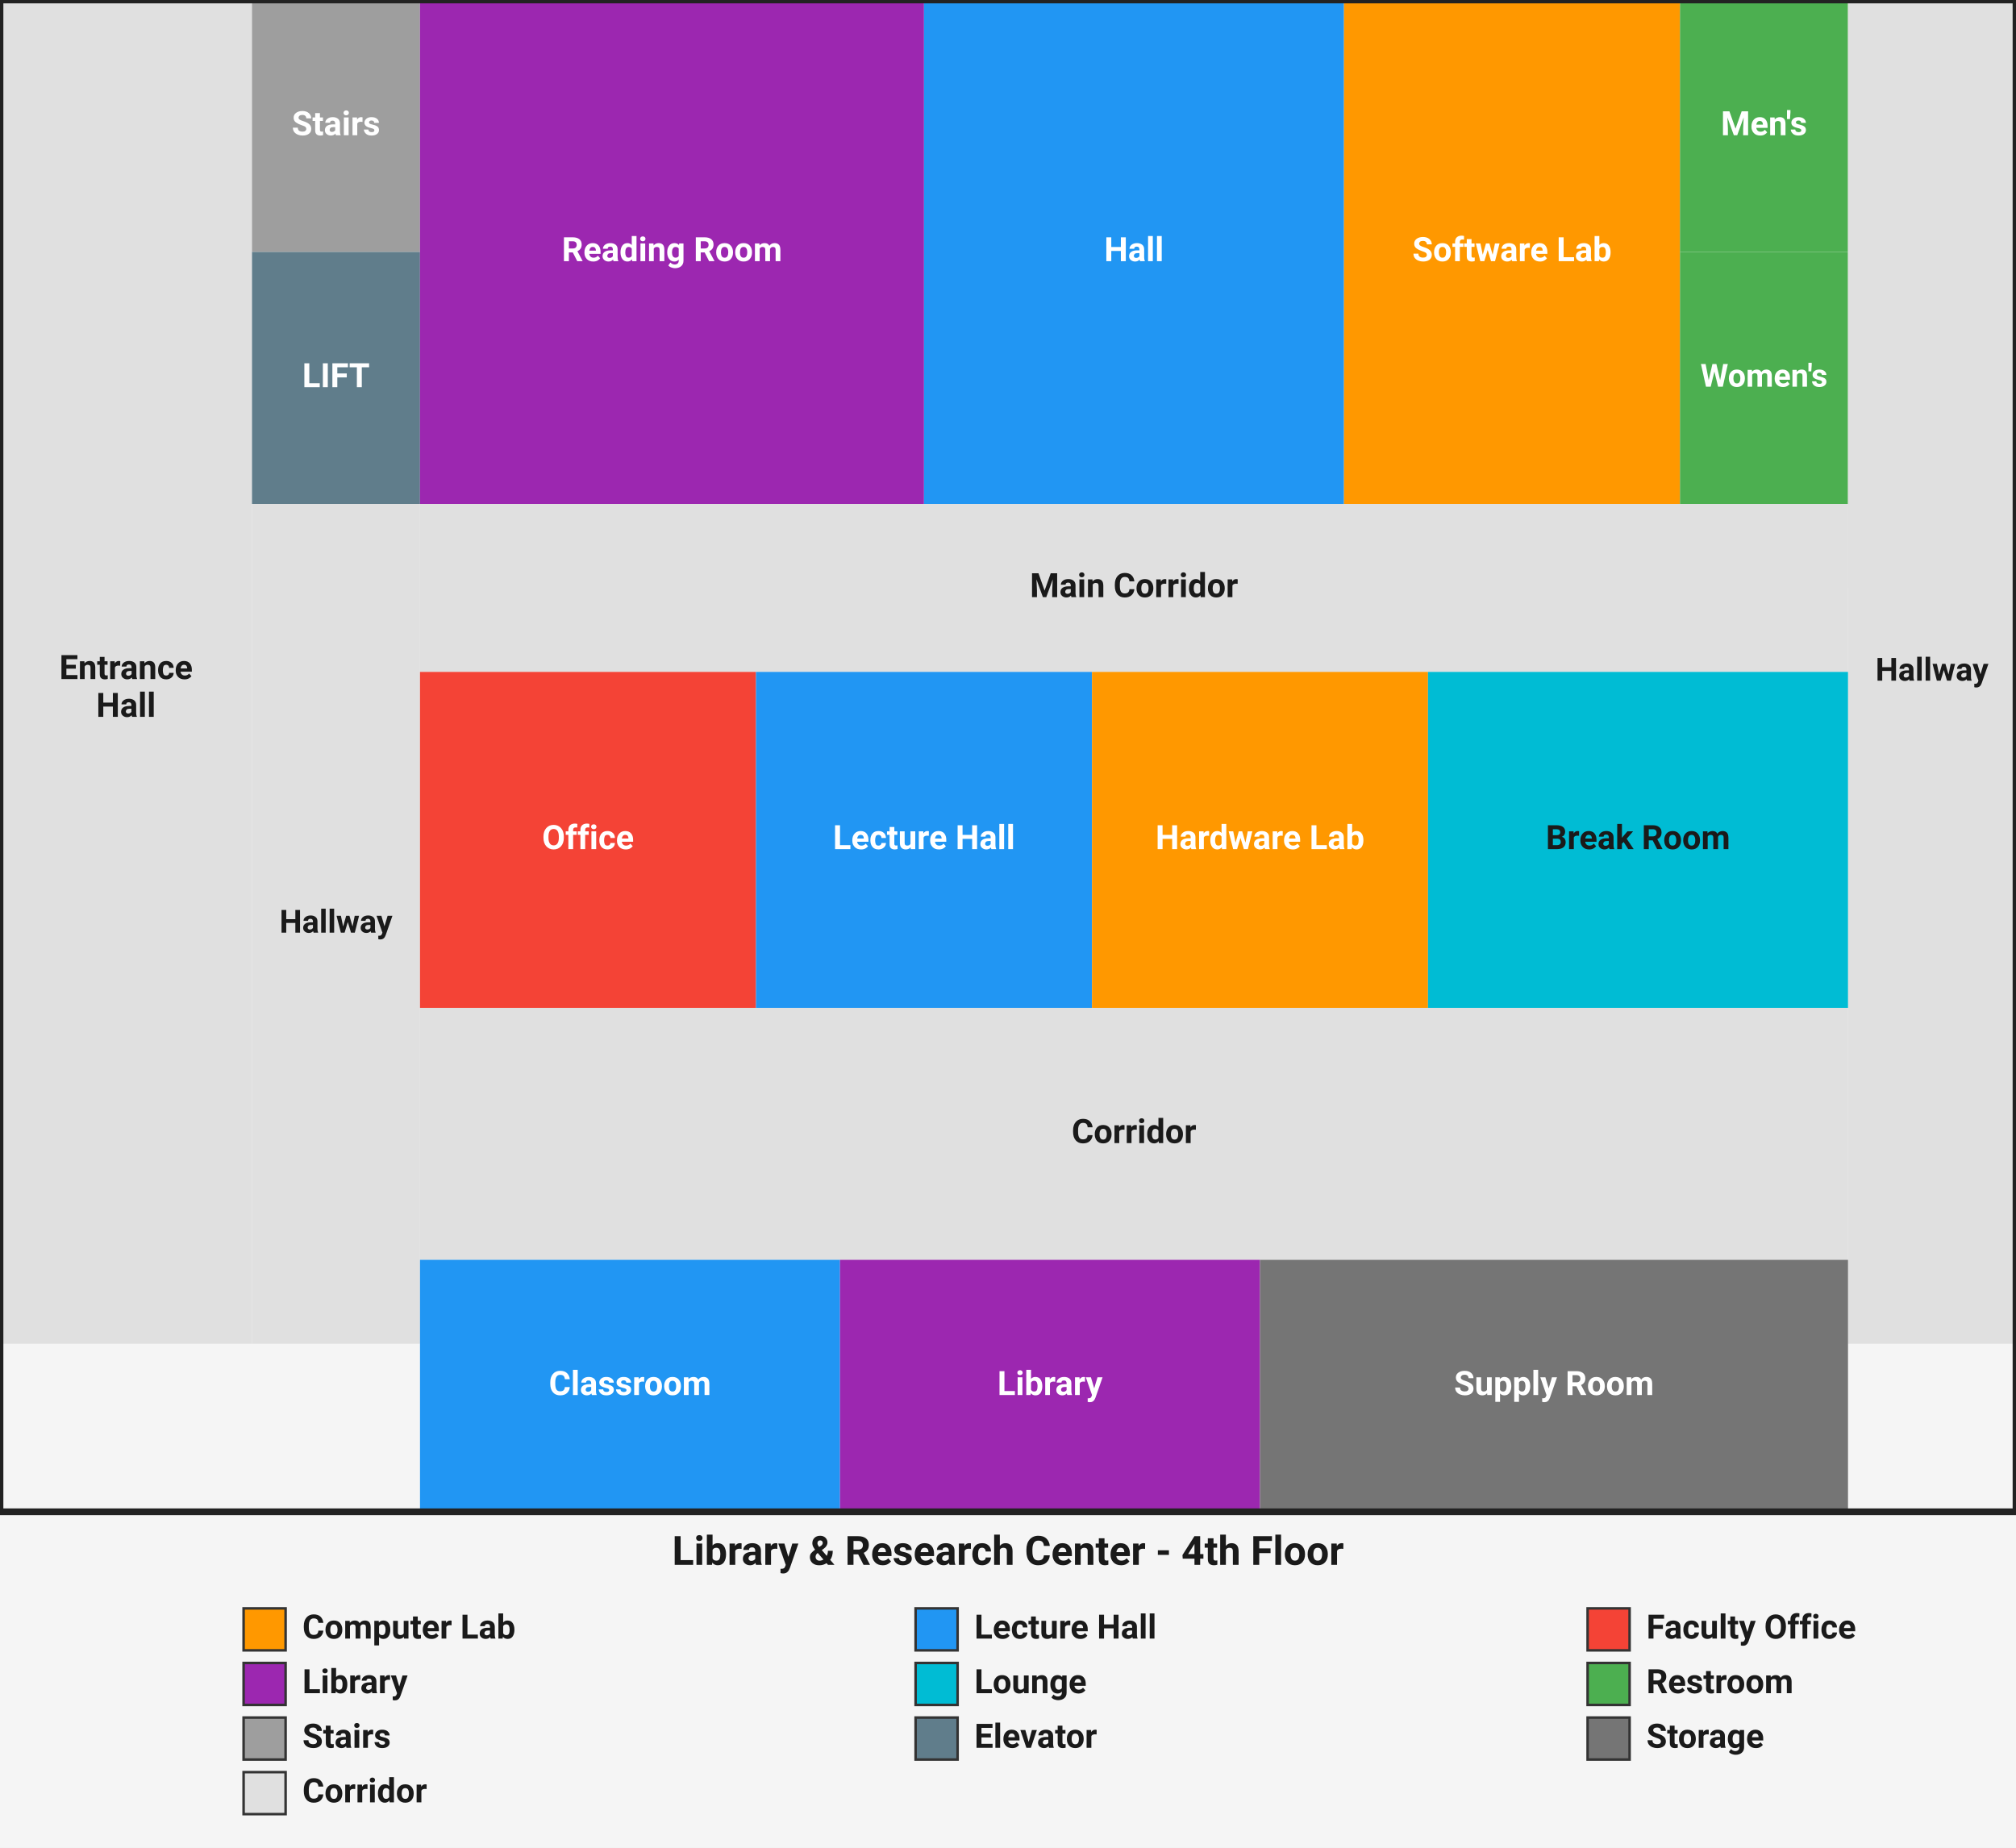
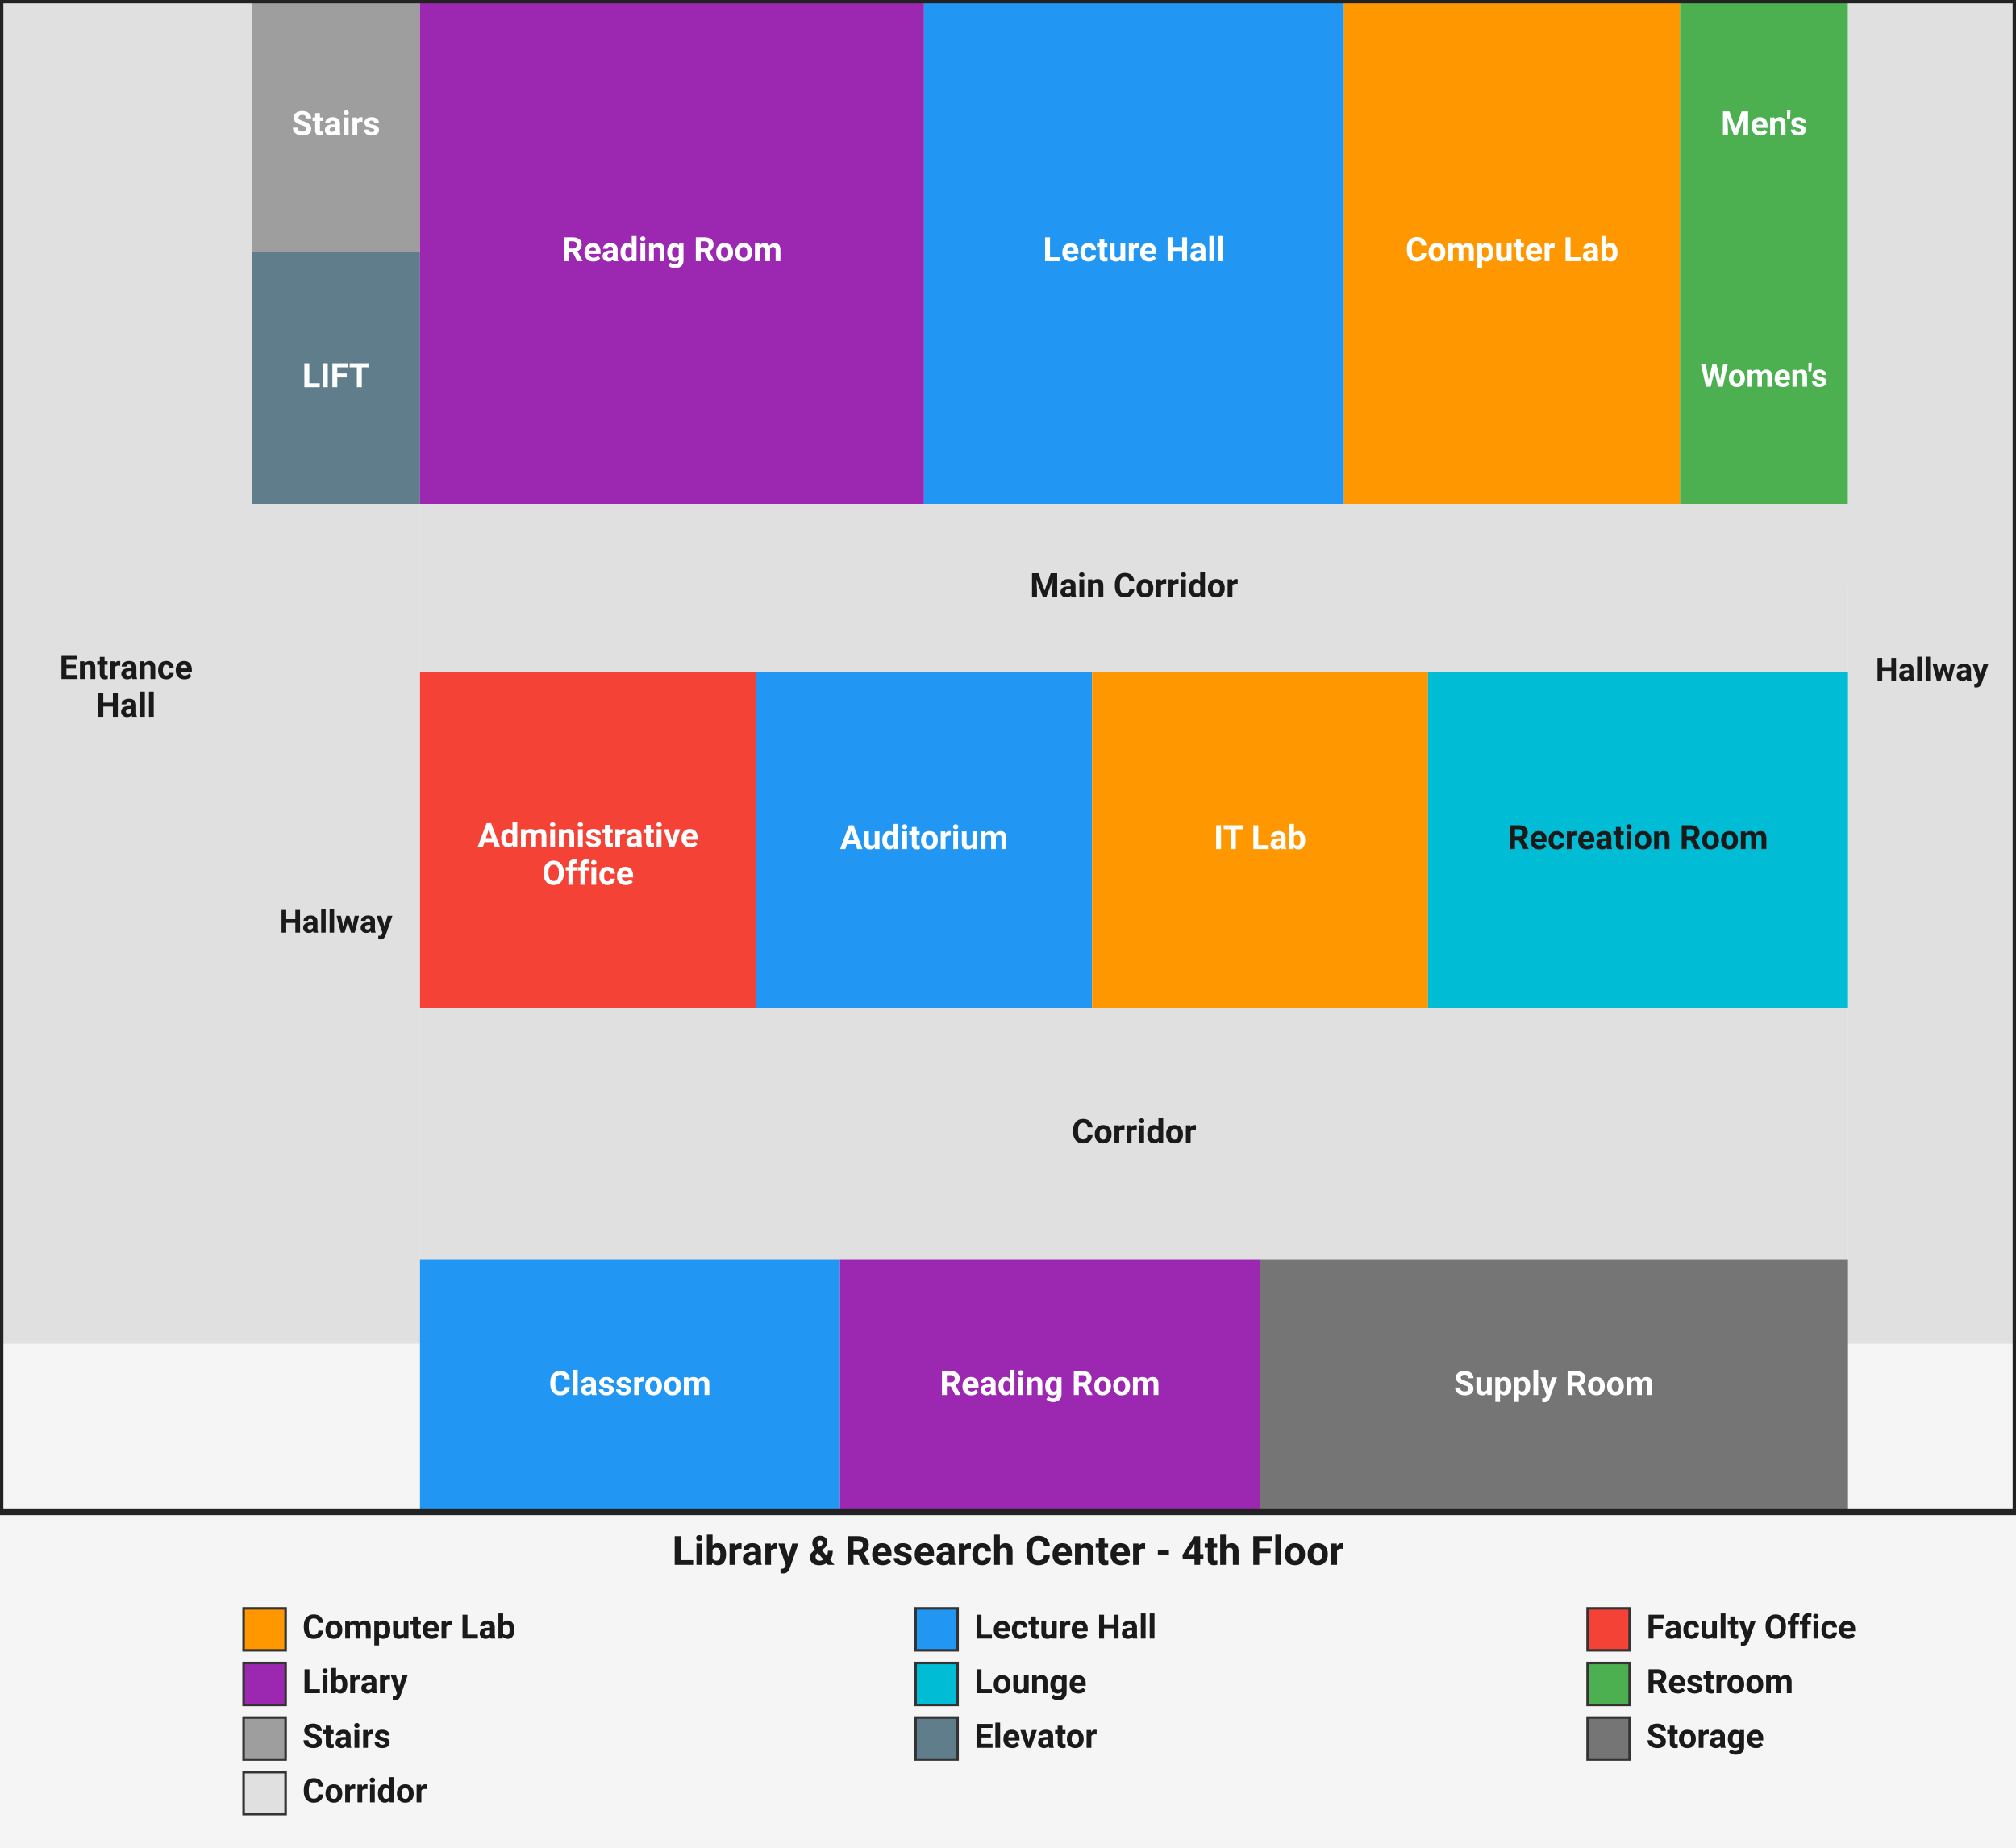
<svg xmlns="http://www.w3.org/2000/svg" viewBox="0 0 2400 2200" width="2400" height="2200" style="display:block; max-width:100%; height:auto;">
  <defs>
    <style>
      text { 
        -webkit-font-smoothing: antialiased;
        -moz-osx-font-smoothing: grayscale;
      }
    </style>
  </defs>
  <rect x="0" y="0" width="2400" height="2200" fill="#f5f5f5" />
  <rect x="0" y="0" width="300" height="1600" fill="#E0E0E0" stroke="none" />
  <g>
    <text x="150.0" y="797.5" font-family="Roboto,Segoe UI,Arial,sans-serif" font-size="40" font-weight="600" fill="#1a1a1a" text-anchor="middle" dominant-baseline="middle">
                  Entrance
                </text>
    <text x="150.0" y="842.5" font-family="Roboto,Segoe UI,Arial,sans-serif" font-size="40" font-weight="600" fill="#1a1a1a" text-anchor="middle" dominant-baseline="middle">
                  Hall
                </text>
  </g>
  <rect x="300" y="0" width="200" height="300" fill="#9E9E9E" stroke="none" />
  <text x="400.0" y="150.0" font-family="Roboto,Segoe UI,Arial,sans-serif" font-size="40" font-weight="600" fill="white" text-anchor="middle" dominant-baseline="middle">
              Stairs
            </text>
  <rect x="300" y="300" width="200" height="300" fill="#607D8B" stroke="none" />
  <text x="400.0" y="450.0" font-family="Roboto,Segoe UI,Arial,sans-serif" font-size="40" font-weight="600" fill="white" text-anchor="middle" dominant-baseline="middle">
              LIFT
            </text>
  <rect x="300" y="600" width="200" height="1000" fill="#E0E0E0" stroke="none" />
  <text x="400.0" y="1100.0" font-family="Roboto,Segoe UI,Arial,sans-serif" font-size="38" font-weight="600" fill="#1a1a1a" text-anchor="middle" dominant-baseline="middle">
              Hallway
            </text>
  <rect x="500" y="0" width="600" height="600" fill="#9C27B0" stroke="none" />
  <text x="800.0" y="300.0" font-family="Roboto,Segoe UI,Arial,sans-serif" font-size="40" font-weight="600" fill="white" text-anchor="middle" dominant-baseline="middle">
              Reading Room
            </text>
  <rect x="1100" y="0" width="500" height="600" fill="#2196F3" stroke="none" />
  <text x="1350.0" y="300.0" font-family="Roboto,Segoe UI,Arial,sans-serif" font-size="40" font-weight="600" fill="white" text-anchor="middle" dominant-baseline="middle">
-               Hall
+               Lecture Hall
            </text>
  <rect x="1600" y="0" width="400" height="600" fill="#FF9800" stroke="none" />
  <text x="1800.0" y="300.0" font-family="Roboto,Segoe UI,Arial,sans-serif" font-size="40" font-weight="600" fill="white" text-anchor="middle" dominant-baseline="middle">
-               Software Lab
+               Computer Lab
            </text>
  <rect x="2000" y="0" width="200" height="300" fill="#4CAF50" stroke="none" />
  <text x="2100.0" y="150.0" font-family="Roboto,Segoe UI,Arial,sans-serif" font-size="40" font-weight="600" fill="white" text-anchor="middle" dominant-baseline="middle">
              Men's
            </text>
  <rect x="2000" y="300" width="200" height="300" fill="#4CAF50" stroke="none" />
  <text x="2100.0" y="450.0" font-family="Roboto,Segoe UI,Arial,sans-serif" font-size="38" font-weight="600" fill="white" text-anchor="middle" dominant-baseline="middle">
              Women's
            </text>
  <rect x="2000" y="600" width="200" height="100" fill="#E0E0E0" stroke="none" />
  <rect x="2200" y="0" width="200" height="1600" fill="#E0E0E0" stroke="none" />
  <text x="2300.0" y="800.0" font-family="Roboto,Segoe UI,Arial,sans-serif" font-size="38" font-weight="600" fill="#1a1a1a" text-anchor="middle" dominant-baseline="middle">
              Hallway
            </text>
  <rect x="500" y="600" width="1700" height="200" fill="#E0E0E0" stroke="none" />
  <text x="1350.0" y="700.0" font-family="Roboto,Segoe UI,Arial,sans-serif" font-size="40" font-weight="600" fill="#1a1a1a" text-anchor="middle" dominant-baseline="middle">
              Main Corridor
            </text>
  <rect x="500" y="800" width="400" height="400" fill="#F44336" stroke="none" />
-   <text x="700.0" y="1000.0" font-family="Roboto,Segoe UI,Arial,sans-serif" font-size="40" font-weight="600" fill="white" text-anchor="middle" dominant-baseline="middle">
-               Office
-             </text>
+   <g>
+     <text x="700.0" y="997.5" font-family="Roboto,Segoe UI,Arial,sans-serif" font-size="40" font-weight="600" fill="white" text-anchor="middle" dominant-baseline="middle">
+                   Administrative
+                 </text>
+     <text x="700.0" y="1042.5" font-family="Roboto,Segoe UI,Arial,sans-serif" font-size="40" font-weight="600" fill="white" text-anchor="middle" dominant-baseline="middle">
+                   Office
+                 </text>
+   </g>
  <rect x="900" y="800" width="400" height="400" fill="#2196F3" stroke="none" />
  <text x="1100.0" y="1000.0" font-family="Roboto,Segoe UI,Arial,sans-serif" font-size="40" font-weight="600" fill="white" text-anchor="middle" dominant-baseline="middle">
-               Lecture Hall
+               Auditorium
            </text>
  <rect x="1300" y="800" width="400" height="400" fill="#FF9800" stroke="none" />
  <text x="1500.0" y="1000.0" font-family="Roboto,Segoe UI,Arial,sans-serif" font-size="40" font-weight="600" fill="white" text-anchor="middle" dominant-baseline="middle">
-               Hardware Lab
+               IT Lab
            </text>
  <rect x="1700" y="800" width="500" height="400" fill="#00BCD4" stroke="none" />
  <text x="1950.0" y="1000.0" font-family="Roboto,Segoe UI,Arial,sans-serif" font-size="40" font-weight="600" fill="#1a1a1a" text-anchor="middle" dominant-baseline="middle">
-               Break Room
+               Recreation Room
            </text>
  <rect x="500" y="1200" width="1700" height="300" fill="#E0E0E0" stroke="none" />
  <text x="1350.0" y="1350.0" font-family="Roboto,Segoe UI,Arial,sans-serif" font-size="40" font-weight="600" fill="#1a1a1a" text-anchor="middle" dominant-baseline="middle">
              Corridor
            </text>
  <rect x="500" y="1500" width="500" height="300" fill="#2196F3" stroke="none" />
  <text x="750.0" y="1650.0" font-family="Roboto,Segoe UI,Arial,sans-serif" font-size="40" font-weight="600" fill="white" text-anchor="middle" dominant-baseline="middle">
              Classroom
            </text>
  <rect x="1000" y="1500" width="500" height="300" fill="#9C27B0" stroke="none" />
  <text x="1250.0" y="1650.0" font-family="Roboto,Segoe UI,Arial,sans-serif" font-size="40" font-weight="600" fill="white" text-anchor="middle" dominant-baseline="middle">
-               Library
+               Reading Room
            </text>
  <rect x="1500" y="1500" width="700" height="300" fill="#757575" stroke="none" />
  <text x="1850.0" y="1650.0" font-family="Roboto,Segoe UI,Arial,sans-serif" font-size="40" font-weight="600" fill="white" text-anchor="middle" dominant-baseline="middle">
              Supply Room
            </text>
  <rect x="0" y="0" width="2400" height="1800" fill="none" stroke="#222" stroke-width="8" />
  <text x="1200.0" y="1850" font-family="Roboto,Segoe UI,Arial,sans-serif" font-size="48" font-weight="700" fill="#1a1a1a" text-anchor="middle" dominant-baseline="middle">
          Library &amp; Research Center - 4th Floor
        </text>
  <rect x="290.0" y="1915.0" width="50" height="50" fill="#FF9800" stroke="#333" stroke-width="3" />
  <text x="360.0" y="1940" font-family="Roboto,Segoe UI,Arial,sans-serif" font-size="40" font-weight="700" fill="#1a1a1a" text-anchor="start" dominant-baseline="middle">
          Computer Lab
        </text>
  <rect x="1090.0" y="1915.0" width="50" height="50" fill="#2196F3" stroke="#333" stroke-width="3" />
  <text x="1160.0" y="1940" font-family="Roboto,Segoe UI,Arial,sans-serif" font-size="40" font-weight="700" fill="#1a1a1a" text-anchor="start" dominant-baseline="middle">
          Lecture Hall
        </text>
  <rect x="1890.0" y="1915.0" width="50" height="50" fill="#F44336" stroke="#333" stroke-width="3" />
  <text x="1960.0" y="1940" font-family="Roboto,Segoe UI,Arial,sans-serif" font-size="40" font-weight="700" fill="#1a1a1a" text-anchor="start" dominant-baseline="middle">
          Faculty Office
        </text>
  <rect x="290.0" y="1980.0" width="50" height="50" fill="#9C27B0" stroke="#333" stroke-width="3" />
  <text x="360.0" y="2005" font-family="Roboto,Segoe UI,Arial,sans-serif" font-size="40" font-weight="700" fill="#1a1a1a" text-anchor="start" dominant-baseline="middle">
          Library
        </text>
  <rect x="1090.0" y="1980.0" width="50" height="50" fill="#00BCD4" stroke="#333" stroke-width="3" />
  <text x="1160.0" y="2005" font-family="Roboto,Segoe UI,Arial,sans-serif" font-size="40" font-weight="700" fill="#1a1a1a" text-anchor="start" dominant-baseline="middle">
          Lounge
        </text>
  <rect x="1890.0" y="1980.0" width="50" height="50" fill="#4CAF50" stroke="#333" stroke-width="3" />
  <text x="1960.0" y="2005" font-family="Roboto,Segoe UI,Arial,sans-serif" font-size="40" font-weight="700" fill="#1a1a1a" text-anchor="start" dominant-baseline="middle">
          Restroom
        </text>
  <rect x="290.0" y="2045.0" width="50" height="50" fill="#9E9E9E" stroke="#333" stroke-width="3" />
  <text x="360.0" y="2070" font-family="Roboto,Segoe UI,Arial,sans-serif" font-size="40" font-weight="700" fill="#1a1a1a" text-anchor="start" dominant-baseline="middle">
          Stairs
        </text>
  <rect x="1090.0" y="2045.0" width="50" height="50" fill="#607D8B" stroke="#333" stroke-width="3" />
  <text x="1160.0" y="2070" font-family="Roboto,Segoe UI,Arial,sans-serif" font-size="40" font-weight="700" fill="#1a1a1a" text-anchor="start" dominant-baseline="middle">
          Elevator
        </text>
  <rect x="1890.0" y="2045.0" width="50" height="50" fill="#757575" stroke="#333" stroke-width="3" />
  <text x="1960.0" y="2070" font-family="Roboto,Segoe UI,Arial,sans-serif" font-size="40" font-weight="700" fill="#1a1a1a" text-anchor="start" dominant-baseline="middle">
          Storage
        </text>
  <rect x="290.0" y="2110.0" width="50" height="50" fill="#E0E0E0" stroke="#333" stroke-width="3" />
  <text x="360.0" y="2135" font-family="Roboto,Segoe UI,Arial,sans-serif" font-size="40" font-weight="700" fill="#1a1a1a" text-anchor="start" dominant-baseline="middle">
          Corridor
        </text>
</svg>
